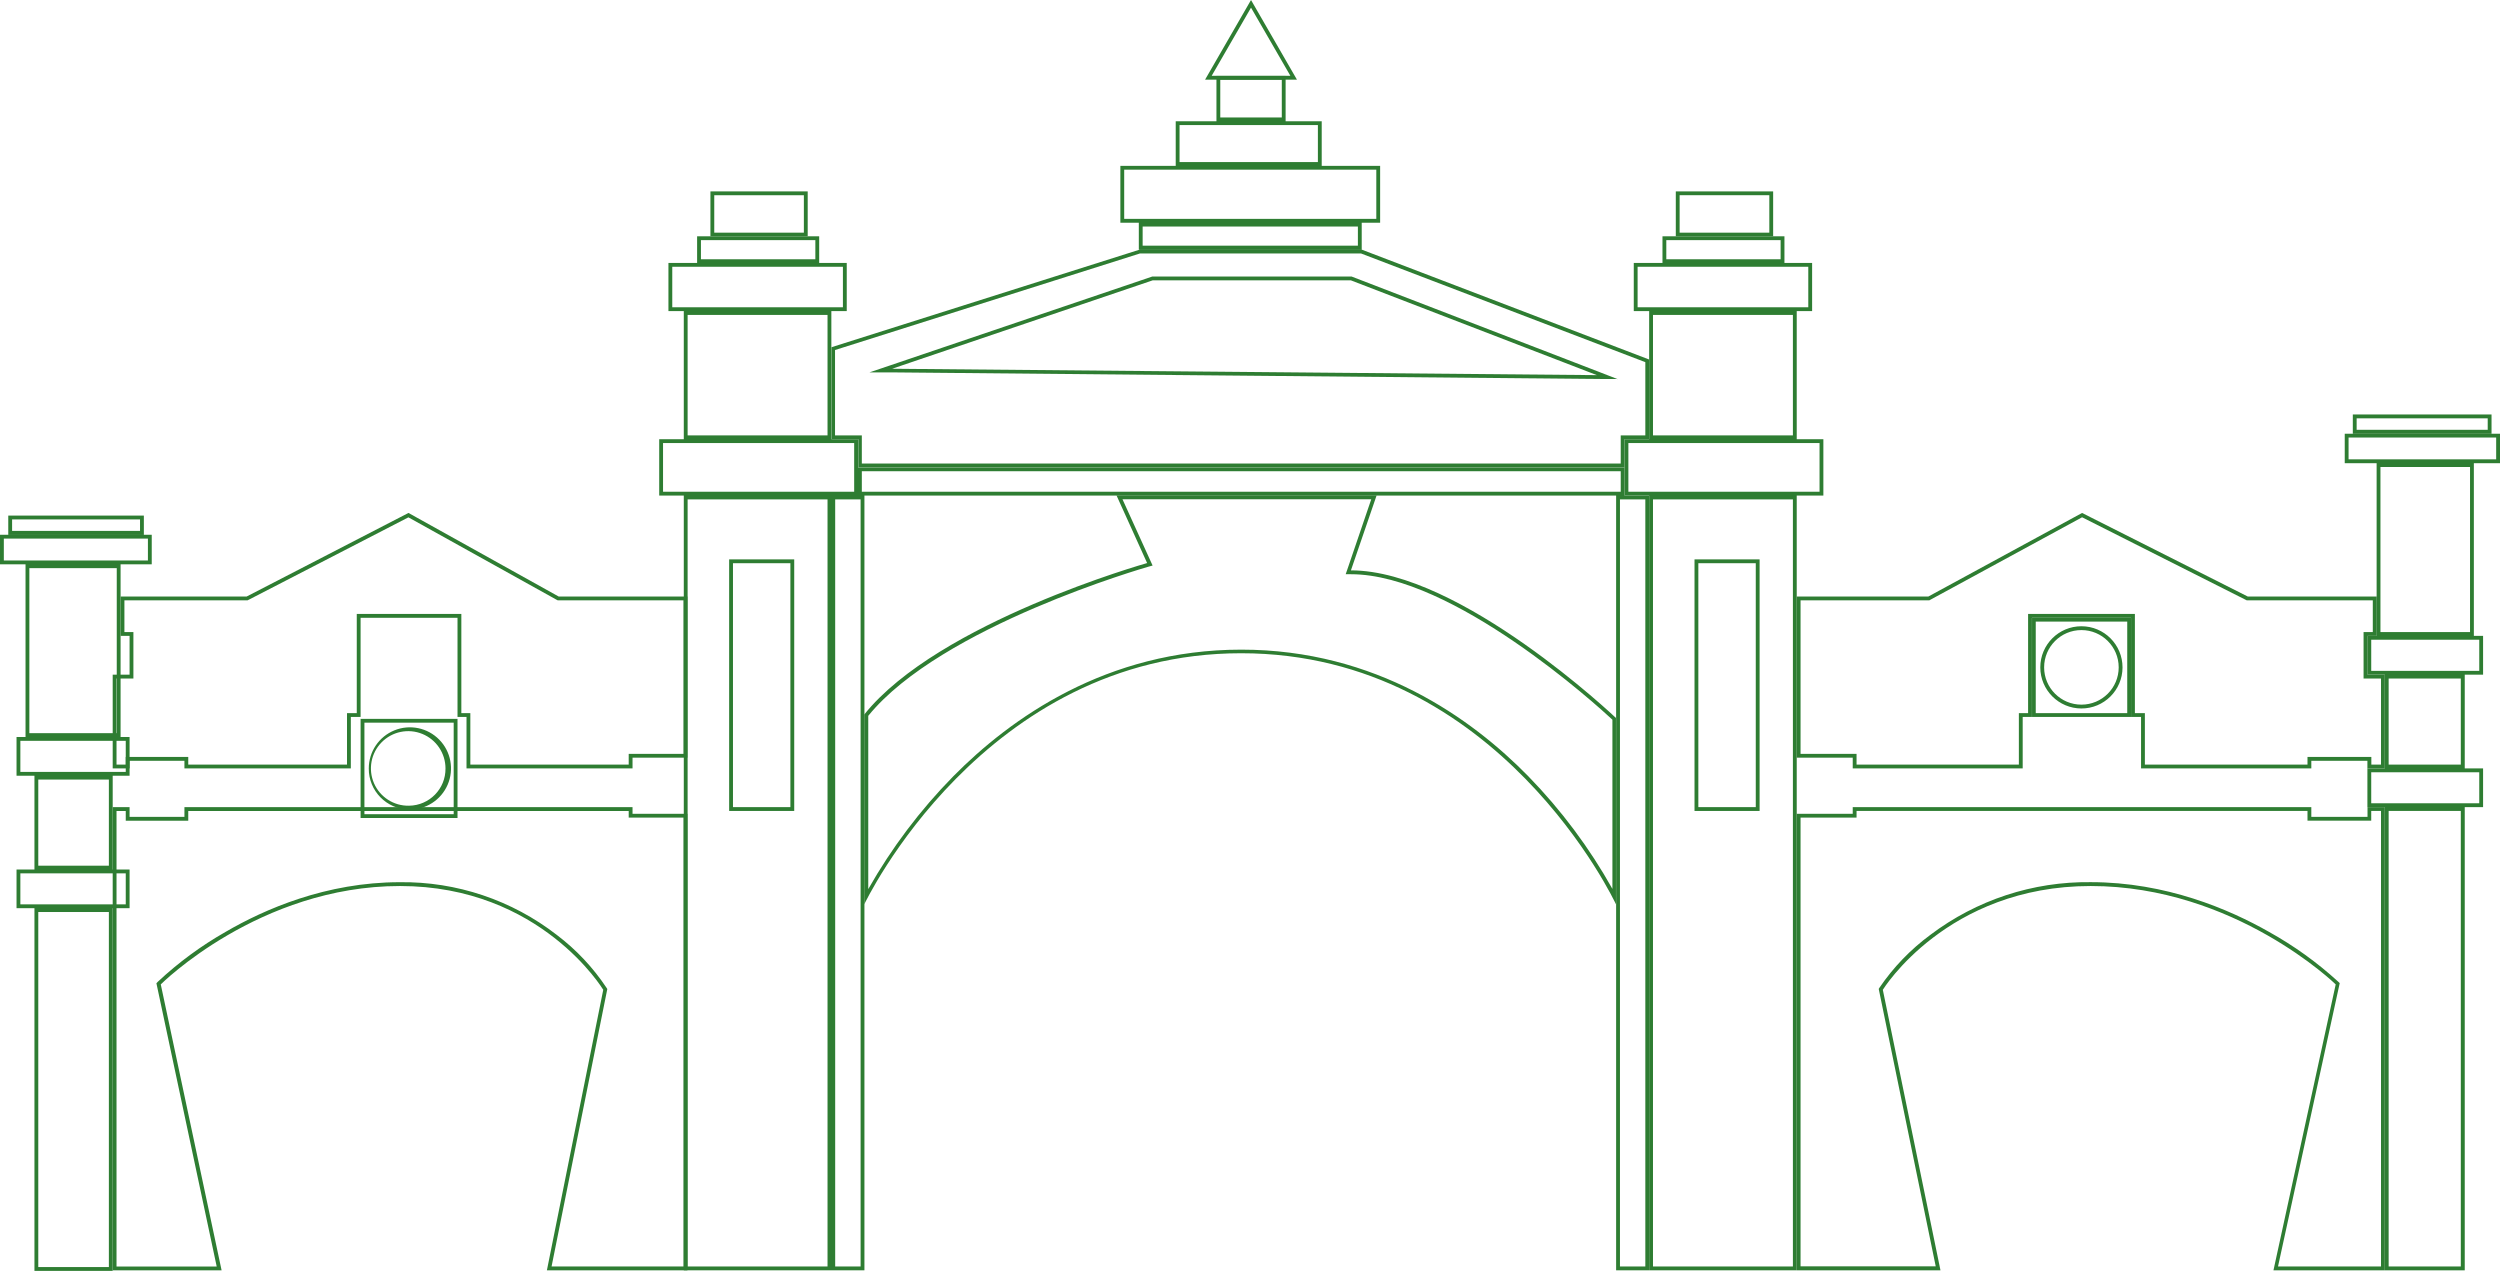
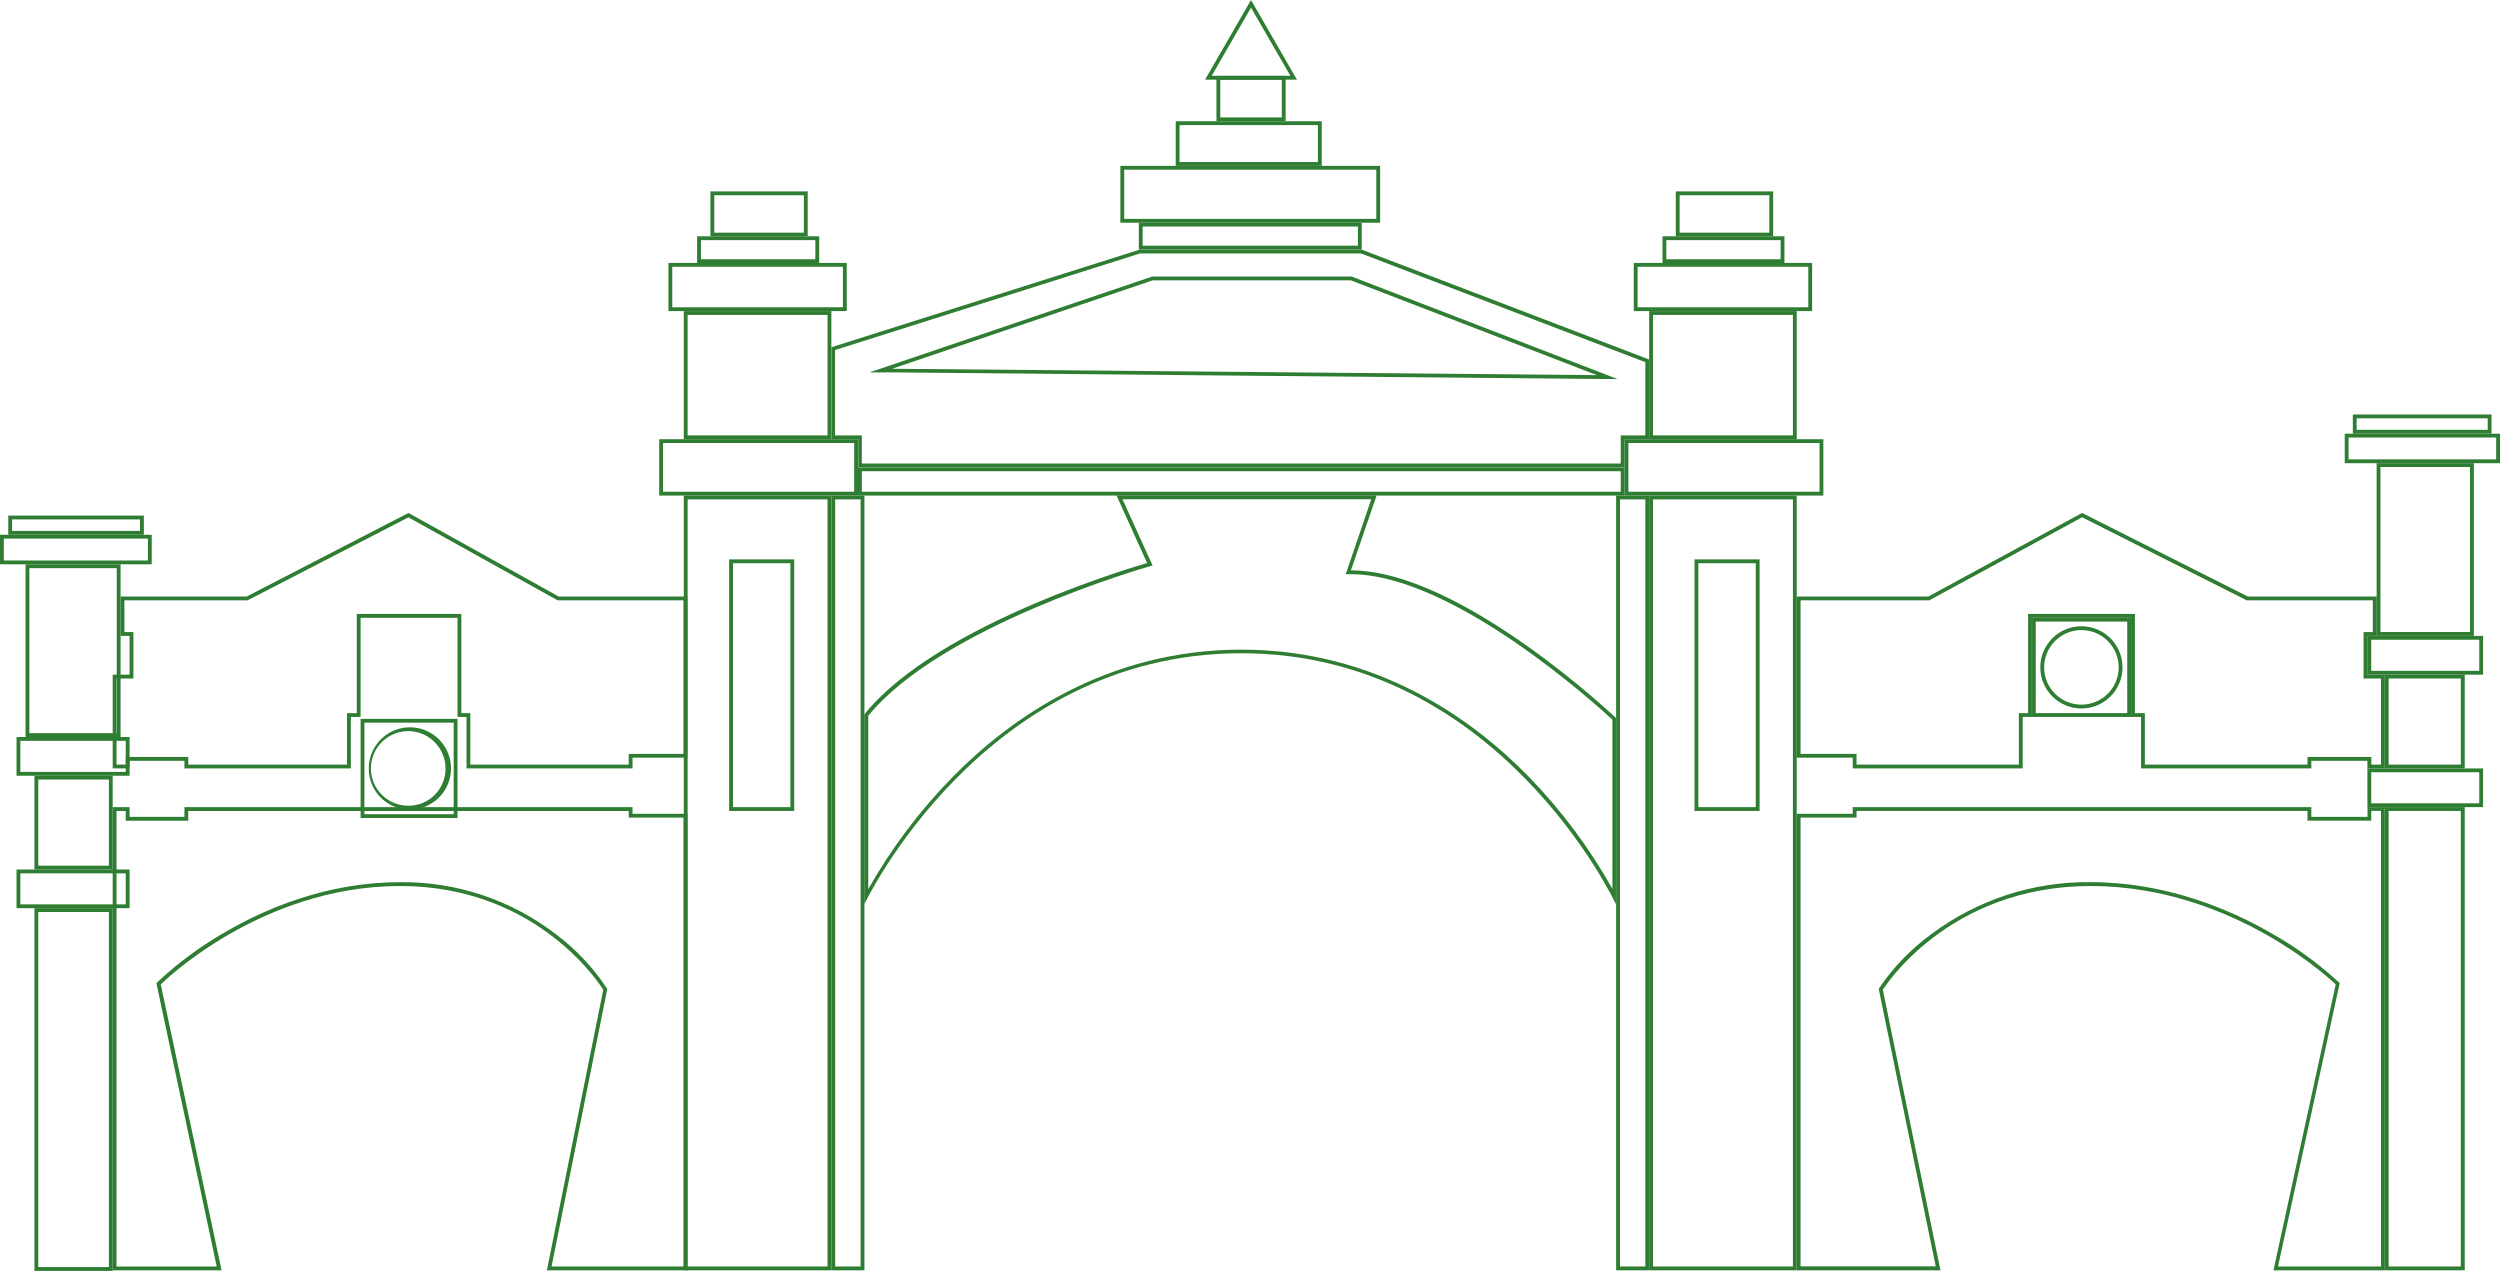
<svg xmlns="http://www.w3.org/2000/svg" viewBox="0 0 653.09 332">
  <defs>
-     <style>.cls-1{fill:#2e7d32}</style>
+     <style>
+       .cls-1 {
+         fill: #2e7d32;
+       }
+     </style>
  </defs>
  <g id="Слой_2" data-name="Слой 2">
    <g id="Слой_1-2" data-name="Слой 1">
-       <path class="cls-1" d="M32.85 228.15v8.1H5.32v-8.1h27.53m1-1H4.32v10.1h29.53v-10.1zm-5.41-23.5v22.5H10v-22.5h18.44m1-1H9v24.5h20.44v-24.5zm3.41-9.12v8.12H5.32v-8.12h27.53m1-1H4.32v10.12h29.53v-10.12zm-3.35-44.11v43.11H7.67v-43.11H30.5m1-1H6.67v45.11H31.5v-45.11zm7.14-6.72v5.72H1v-5.72h37.64m1-1H0v7.72h39.64v-7.72zm-3.06-4.01v3H3.16v-3h33.42m1-1H2.16v5h35.42v-5zm-9.14 103.56V331H10v-92.75h18.44m1-1H9V332h20.44v-94.75zm195.38-106.79v200.39h-6.64V130.46h6.64m1-1h-8.64v202.39h8.64V129.46zm204 1v200.39h-6.63V130.46h6.63m1-1h-8.63v202.39h8.63V129.46zm-214.64 1v200.39h-36.55V130.46h36.55m-25.7 81.39h17v-65.72h-17v65.72m26.7-82.39h-38.55v202.39h38.55V129.46zm-25.7 81.39v-63.72h15v63.72zm31.66-95.11v12.72h-49.93v-12.72h49.93m1-1h-51.93v14.72h51.93v-14.72zm199.25 8.36v5.36H225.14v-5.36h198.25m1-1H224.14v7.36h200.25v-7.36zM216.18 82.27v31.47h-36.55V82.27h36.55m1-1h-38.55v33.47h38.55V81.27zm3.02-11.58v10.58h-44.58V69.69h44.58m1-1h-46.58v12.58h46.58V68.69z" />
-       <path class="cls-1" d="M213 62.73v5h-29.89v-5H213m1-1h-31.89v7H214v-7z" />
-       <path class="cls-1" d="M210 51v9.78h-23.41V51H210m1-1h-25.41v11.73H211V50zm257.37 80.46v200.39h-36.55V130.46h36.55m-25.7 81.39h17v-65.72h-17v65.72m26.7-82.39h-38.55v202.39h38.55V129.46zm-25.7 81.39v-63.72h15v63.72zm31.66-95.11v12.72h-49.94v-12.72h49.94m1-1h-51.94v14.72h51.94v-14.72zm-7.96-32.47v31.47h-36.55V82.27h36.55m1-1h-38.55v33.47h38.55V81.27zm3.02-11.58v10.58H427.8V69.69h44.59m1-1H426.8v12.58h46.59V68.69z" />
-       <path class="cls-1" d="M465.16 62.73v5H435.3v-5h29.86m1-1H434.3v7h31.86v-7z" />
-       <path class="cls-1" d="M462.21 51v9.78h-23.43V51h23.43m1-1h-25.43v11.73h25.43V50zm-105 80.46L352 148.68l-.46 1.33h1.4c26.62 0 64.45 34.43 68.28 38v44.2a140.26 140.26 0 0 0-21.95-29.4c-14.77-15.1-39.77-33.1-75-33.1s-60.34 18-75.24 33.09a141.43 141.43 0 0 0-22.21 29.47V187c19.11-23.48 72.62-38.79 73.16-38.95l1.12-.31-.48-1.06-7.39-16.26h65m1.4-1h-67.96l8 17.67s-54.55 15.39-73.89 39.56v49.59s31-65.59 98.45-65.59 97.92 65.59 97.92 65.59v-48.68S381.56 149 352.91 149l6.7-19.55zm-4.09-63.21l74.28 28.4v19.13h-6.43v7.36H225.14v-7.36h-7v-22.3l79.67-25.23h57.69m67.13 32.85l-5.14-2-64.22-24.75-.17-.07H301l-.16.06-68.12 23.09-5.58 1.89h5.9L417.16 99h5.51m-66.94-33.79h-58l-80.52 25.5v24h7v7.36h200.18v-7.36h6.43V93.92l-75.09-28.71zM417.17 98l-184.12-1.67 68.06-23.09h51.8L417.17 98zm-62.44-38.82v5H298.5v-5h56.23m1-1H297.5v7h58.23v-7zm3.81-13.85v12.85h-65.86V44.33h65.86m1-1h-67.86v14.85h67.86V43.33zm-16.26-10.65v9.65h-36.14v-9.65h36.14m1-1h-38.14v11.65h38.14V31.68zm-10.43-10.85v9.85h-16.07v-9.85h16.07m1-1h-18.07v11.85h18.07V19.83z" />
-       <path class="cls-1" d="M326.81 2l10.29 17.81h-20.57L326.81 2m0-2l-12 20.81h24L326.81 0zm320.86 201.74v8.11h-28.22v-8.11h28.22m1-1h-30.22v10.11h30.22v-10.11zm-5.82-23.49v22.49H624v-22.49h18.88m1-1H623v24.49h20.88v-24.49zm3.79-9.13v8.13h-28.22v-8.13h28.22m1-1h-30.22v10.13h30.22v-10.13zM645.26 122v43.11h-23.4V122h23.4m1-1h-25.4v45.11h25.4V121zm5.83-6.7v5.7h-38.56v-5.7h38.56m1-1h-40.56v7.7h40.56v-7.7zm-3.21-4.02v3h-34.24v-3h34.24m1-1h-36.24v5h36.24v-5zm-8.03 103.57v119H624v-119h18.88m1-1H623v121h20.88v-121zm-88.17-48.46v23.9h-23.9v-23.9h23.9m-12 22.69A10.74 10.74 0 1 0 533 174.34a10.75 10.75 0 0 0 10.74 10.74m13-23.69h-25.9v25.9h25.9v-25.9zm-13 22.69a9.74 9.74 0 1 1 9.74-9.74 9.74 9.74 0 0 1-9.74 9.74z" />
-       <path class="cls-1" d="M622 211.85v119h-26.9l16-73.48.12-.54-.4-.38a95.1 95.1 0 0 0-18.06-13c-10.4-5.92-26.92-13-46.59-13a68.06 68.06 0 0 0-41.88 13.76A56.9 56.9 0 0 0 491 258l-.21.34.08.39 14.81 72.08h-35.31V213.59H485v-1.74h117.8v2.54h16.65v-2.54H622m1-1h-4.52v2.54H603.8v-2.54H484v1.74h-14.63v119.26h37.55l-15.06-73.28s16.66-27.11 54.31-27.11 64 25.7 64 25.7l-16.26 74.69H623v-121zm-504.48-22.06v23.9H95.2v-23.9h23.32m-11.66 22.69a10.74 10.74 0 1 0-10.52-10.74 10.65 10.65 0 0 0 10.52 10.74m12.66-23.69H94.2v25.9h25.32v-25.9zm-12.66 22.69a9.74 9.74 0 1 1 9.52-9.74 9.63 9.63 0 0 1-9.52 9.74z" />
-       <path class="cls-1" d="M164.24 211.85v1.74h14.33v117.26h-34.48l14.48-72.09.08-.38-.2-.33a56.67 56.67 0 0 0-13-13.82 65.63 65.63 0 0 0-41-13.77c-19.23 0-35.38 7.06-45.55 13a93.68 93.68 0 0 0-17.66 13l-.38.39.11.53 15.64 73.48H30.44v-119h2.41v2.54h16.33v-2.54h115.06m1-1H48.18v2.54H33.85v-2.54h-4.41v121h28.45L42 257.16s25.71-25.7 62.5-25.7 53.09 27.11 53.09 27.11l-14.72 73.28h36.7V212.59h-14.33v-1.74zm-58.55-75.71l38.77 21.56.23.12h32.88v40.1h-14.33v2.81h-41.37v-13.45h-2.35v-25.9H93.2v25.9h-2.55v13.45H49.18v-2H32.85v2h-2.41v-22.49h4.41v-12.13H32.5v-8.29h32.18l.21-.11 41.8-21.57m0-1.14l-42.25 21.82H31.5v10.29h2.35v10.13h-4.41v24.49h4.41v-2h14.33v2h43.47v-13.45h2.55v-25.9h25.32v25.9h2.35v13.45h43.37v-2.81h14.33v-42.1h-33.63L106.71 134zm437.24 1.13l42.78 21.58.22.11h32.93v8.29h-2.41v12.13H622v22.49h-2.52v-2H602.8v2h-42.48v-13.45h-2.61v-25.9h-27.9v25.9h-2.41v13.45H485v-2.81h-14.63v-40.1H504l.22-.12 39.68-21.57m0-1.13l-40.14 21.82h-34.4v42.1H484v2.81h44.4v-13.45h2.41v-25.9h25.9v25.9h2.61v13.45h44.48v-2h14.65v2H623v-24.49h-4.52v-10.13h2.41v-10.29h-33.7L543.91 134z" />
+       <path class="cls-1" d="M32.85,228.15v8.1H5.32v-8.1H32.85m1-1H4.32v10.1H33.85v-10.1Z" />
+       <path class="cls-1" d="M28.44,203.65v22.5H10v-22.5H28.44m1-1H9v24.5H29.44v-24.5Z" />
+       <path class="cls-1" d="M32.85,193.53v8.12H5.32v-8.12H32.85m1-1H4.32v10.12H33.85V192.53Z" />
+       <path class="cls-1" d="M30.5,148.42v43.11H7.67V148.42H30.5m1-1H6.67v45.11H31.5V147.42Z" />
+       <path class="cls-1" d="M38.64,140.7v5.72H1V140.7H38.64m1-1H0v7.72H39.64V139.7Z" />
+       <path class="cls-1" d="M36.58,135.69v3H3.16v-3H36.58m1-1H2.16v5H37.58v-5Z" />
+       <path class="cls-1" d="M28.44,238.25V331H10V238.25H28.44m1-1H9V332H29.44V237.25Z" />
+       <path class="cls-1" d="M224.82,130.46V330.85h-6.64V130.46h6.64m1-1h-8.64V331.85h8.64V129.46Z" />
+       <path class="cls-1" d="M429.82,130.46V330.85h-6.63V130.46h6.63m1-1h-8.63V331.85h8.63V129.46Z" />
+       <path class="cls-1" d="M216.18,130.46V330.85H179.63V130.46h36.55m-25.7,81.39h17V146.13h-17v65.72m26.7-82.39H178.63V331.85h38.55V129.46Zm-25.7,81.39V147.13h15v63.72Z" />
+       <path class="cls-1" d="M223.14,115.74v12.72H173.21V115.74h49.93m1-1H172.21v14.72h51.93V114.74Z" />
+       <path class="cls-1" d="M423.39,123.1v5.36H225.14V123.1H423.39m1-1H224.14v7.36H424.39V122.1Z" />
+       <path class="cls-1" d="M216.18,82.27v31.47H179.63V82.27h36.55m1-1H178.63v33.47h38.55V81.27Z" />
+       <path class="cls-1" d="M220.2,69.69V80.27H175.62V69.69H220.2m1-1H174.62V81.27H221.2V68.69Z" />
+       <path class="cls-1" d="M213,62.73v5H183.11v-5H213m1-1H182.11v7H214v-7Z" />
+       <path class="cls-1" d="M210,51v9.78H186.59V51H210m1-1H185.59V61.73H211V50Z" />
+       <path class="cls-1" d="M468.37,130.46V330.85H431.82V130.46h36.55m-25.7,81.39h17V146.13h-17v65.72m26.7-82.39H430.82V331.85h38.55V129.46Zm-25.7,81.39V147.13h15v63.72Z" />
+       <path class="cls-1" d="M475.33,115.74v12.72H425.39V115.74h49.94m1-1H424.39v14.72h51.94V114.74Z" />
+       <path class="cls-1" d="M468.37,82.27v31.47H431.82V82.27h36.55m1-1H430.82v33.47h38.55V81.27Z" />
+       <path class="cls-1" d="M472.39,69.69V80.27H427.8V69.69h44.59m1-1H426.8V81.27h46.59V68.69Z" />
+       <path class="cls-1" d="M465.16,62.73v5H435.3v-5h29.86m1-1H434.3v7h31.86v-7Z" />
+       <path class="cls-1" d="M462.21,51v9.78H438.78V51h23.43m1-1H437.78V61.73h25.43V50Z" />
+       <path class="cls-1" d="M358.21,130.46,352,148.68l-.46,1.33h1.4c26.62,0,64.45,34.43,68.28,38v44.2a140.26,140.26,0,0,0-21.95-29.4c-14.77-15.1-39.77-33.1-75-33.1s-60.34,18-75.24,33.09a141.43,141.43,0,0,0-22.21,29.47V187c19.11-23.48,72.62-38.79,73.16-38.95l1.12-.31-.48-1.06-7.39-16.26h65m1.4-1H291.67l8,17.67s-54.55,15.39-73.89,39.56v49.59s31-65.59,98.45-65.59,97.92,65.59,97.92,65.59V187.56S381.56,149,352.91,149l6.7-19.55Z" />
+       <path class="cls-1" d="M355.54,66.21l74.28,28.4v19.13h-6.43v7.36H225.14v-7.36h-7V91.44l79.67-25.23h57.69m67.13,32.85-5.14-2L353.27,72.31l-.17-.07H301l-.16.06L232.72,95.39l-5.58,1.89,5.9,0L417.16,99l5.51,0M355.73,65.21h-58l-80.52,25.5v24h7v7.36H424.39v-7.36h6.43V93.92L355.73,65.21ZM417.17,98,233.05,96.33l68.06-23.09h51.8L417.17,98Z" />
+       <path class="cls-1" d="M354.73,59.18v5H298.5v-5h56.23m1-1H297.5v7h58.23v-7Z" />
+       <path class="cls-1" d="M359.54,44.33V57.18H293.68V44.33h65.86m1-1H292.68V58.18h67.86V43.33Z" />
+       <path class="cls-1" d="M344.28,32.68v9.65H308.14V32.68h36.14m1-1H307.14V43.33h38.14V31.68Z" />
+       <path class="cls-1" d="M334.85,20.83v9.85H318.78V20.83h16.07m1-1H317.78V31.68h18.07V19.83Z" />
+       <path class="cls-1" d="M326.81,2,337.1,19.81H316.53L326.81,2m0-2-12,20.81h24L326.81,0Z" />
+       <path class="cls-1" d="M647.67,201.74v8.11H619.45v-8.11h28.22m1-1H618.45v10.11h30.22V200.74Z" />
+       <path class="cls-1" d="M642.85,177.25v22.49H624V177.25h18.88m1-1H623v24.49h20.88V176.25Z" />
+       <path class="cls-1" d="M647.67,167.12v8.13H619.45v-8.13h28.22m1-1H618.45v10.13h30.22V166.12Z" />
+       <path class="cls-1" d="M645.26,122v43.11h-23.4V122h23.4m1-1h-25.4v45.11h25.4V121Z" />
+       <path class="cls-1" d="M652.09,114.3V120H613.53V114.3h38.56m1-1H612.53V121h40.56V113.3Z" />
+       <path class="cls-1" d="M649.88,109.28v3H615.64v-3h34.24m1-1H614.64v5h36.24v-5Z" />
+       <path class="cls-1" d="M642.85,211.85v119H624v-119h18.88m1-1H623v121h20.88v-121Z" />
+       <path class="cls-1" d="M555.71,162.39v23.9h-23.9v-23.9h23.9m-12,22.69A10.74,10.74,0,1,0,533,174.34a10.75,10.75,0,0,0,10.74,10.74m13-23.69h-25.9v25.9h25.9v-25.9Zm-13,22.69a9.74,9.74,0,1,1,9.74-9.74,9.74,9.74,0,0,1-9.74,9.74Z" />
+       <path class="cls-1" d="M622,211.85v119H595.1l16-73.48.12-.54-.4-.38a95.1,95.1,0,0,0-18.06-13c-10.4-5.92-26.92-13-46.59-13a68.06,68.06,0,0,0-41.88,13.76A56.9,56.9,0,0,0,491,258l-.21.34.08.39,14.81,72.08H470.37V213.59H485v-1.74H602.8v2.54h16.65v-2.54H622m1-1h-4.52v2.54H603.8v-2.54H484v1.74H469.37V331.85h37.55l-15.06-73.28s16.66-27.11,54.31-27.11,64,25.7,64,25.7l-16.26,74.69H623v-121Z" />
+       <path class="cls-1" d="M118.52,188.79v23.9H95.2v-23.9h23.32m-11.66,22.69a10.74,10.74,0,1,0-10.52-10.74,10.65,10.65,0,0,0,10.52,10.74m12.66-23.69H94.2v25.9h25.32v-25.9Zm-12.66,22.69a9.74,9.74,0,1,1,9.52-9.74,9.63,9.63,0,0,1-9.52,9.74Z" />
+       <path class="cls-1" d="M164.24,211.85v1.74h14.33V330.85H144.09l14.48-72.09.08-.38-.2-.33a56.67,56.67,0,0,0-13-13.82,65.63,65.63,0,0,0-41-13.77c-19.23,0-35.38,7.06-45.55,13a93.68,93.68,0,0,0-17.66,13l-.38.39.11.53,15.64,73.48H30.44v-119h2.41v2.54H49.18v-2.54H164.24m1-1H48.18v2.54H33.85v-2.54H29.44v121H57.89L42,257.16s25.71-25.7,62.5-25.7,53.09,27.11,53.09,27.11l-14.72,73.28h36.7V212.59H165.24v-1.74Z" />
+       <path class="cls-1" d="M106.69,135.15l38.77,21.56.23.12h32.88v40.1H164.24v2.81H122.87V186.29h-2.35v-25.9H93.2v25.9H90.65v13.45H49.18v-2H32.85v2H30.44V177.25h4.41V165.12H32.5v-8.29H64.68l.21-.11,41.8-21.57m0-1.14L64.44,155.83H31.5v10.29h2.35v10.13H29.44v24.49h4.41v-2H48.18v2H91.65V187.29H94.2v-25.9h25.32v25.9h2.35v13.45h43.37v-2.81h14.33v-42.1H145.94L106.71,134Z" />
+       <path class="cls-1" d="M543.93,135.14l42.78,21.58.22.11h32.93v8.29h-2.41v12.13H622v22.49h-2.52v-2H602.8v2H560.32V186.29h-2.61v-25.9h-27.9v25.9H527.4v13.45H485v-2.81H470.37v-40.1H504l.22-.12,39.68-21.57m0-1.13-40.14,21.82h-34.4v42.1H484v2.81H528.4V187.29h2.41v-25.9h25.9v25.9h2.61v13.45H603.8v-2h14.65v2H623V176.25h-4.52V166.12h2.41V155.83h-33.7L543.91,134Z" />
    </g>
  </g>
</svg>
